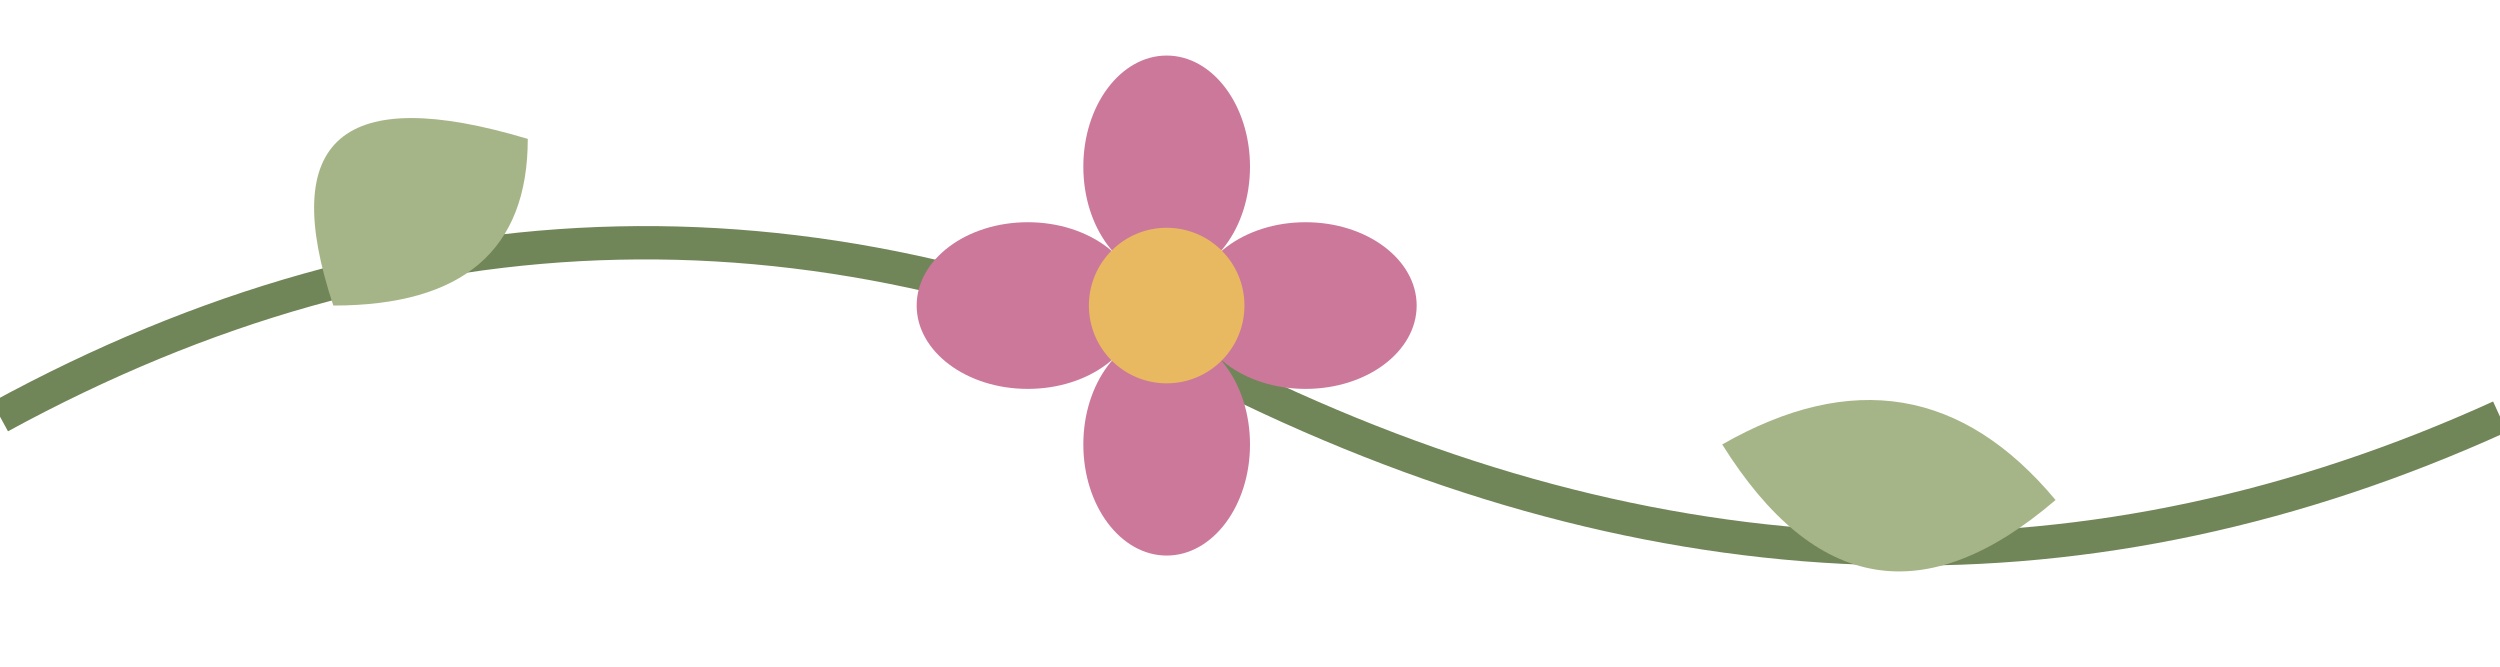
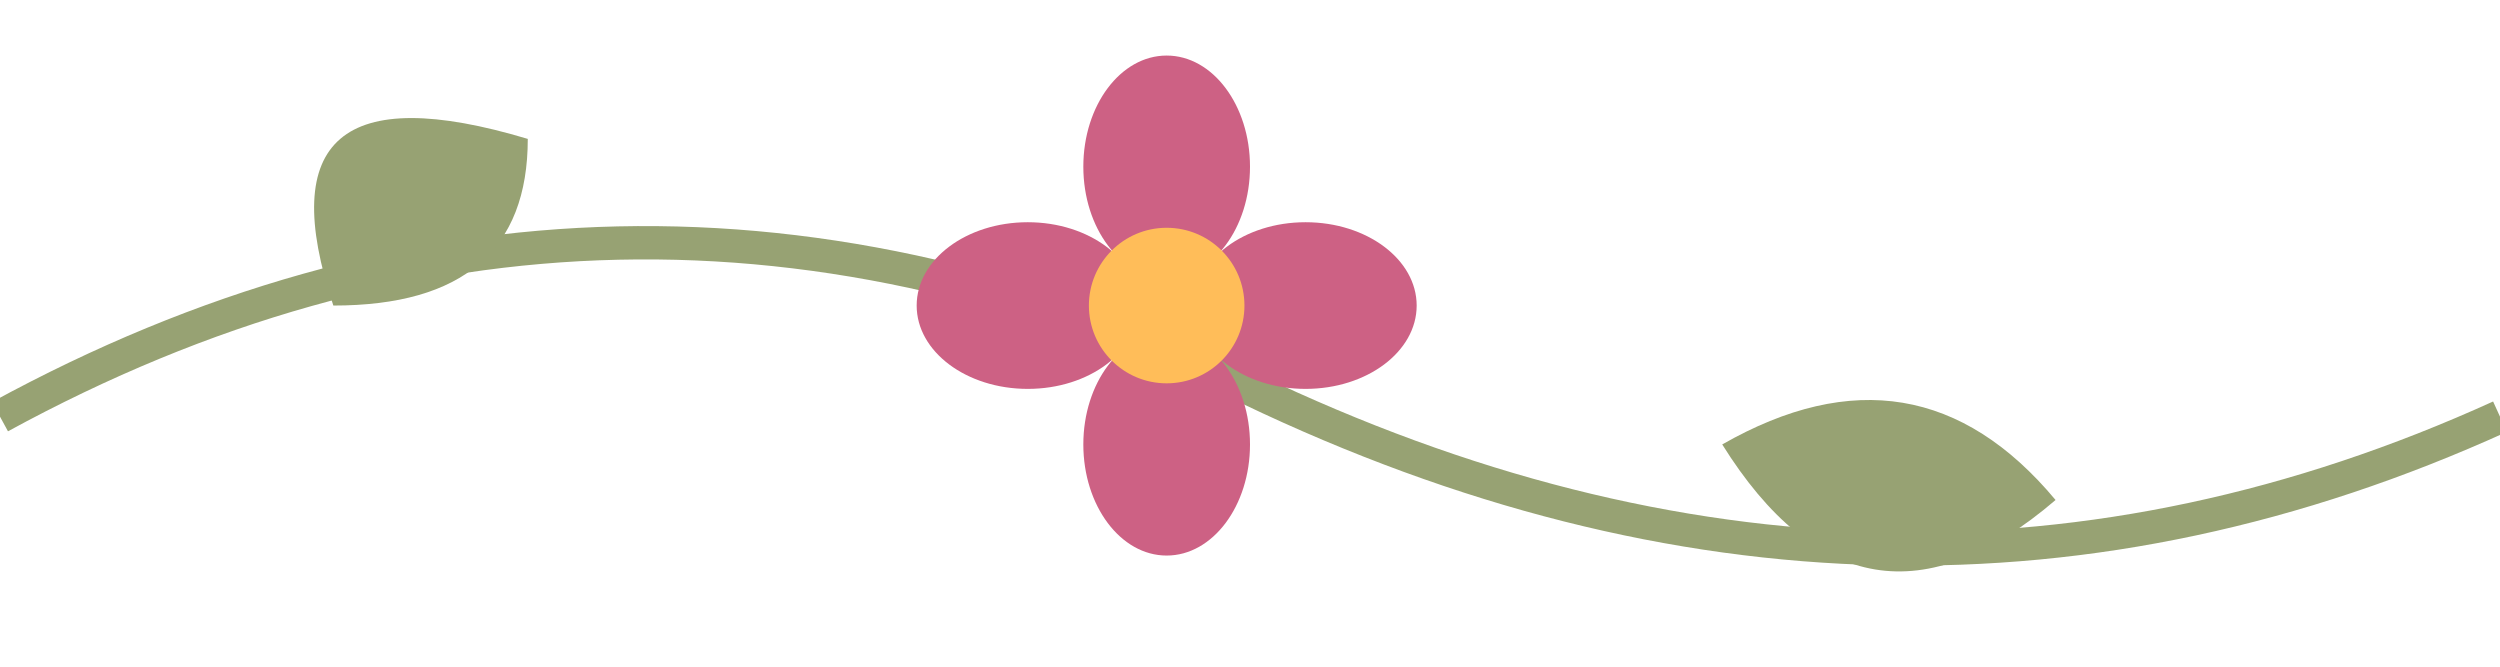
<svg xmlns="http://www.w3.org/2000/svg" width="90" height="24" viewBox="0 0 90 24" fill="none">
-   <path d="M0 15Q22 3 45 14T90 15" stroke="#718658" stroke-width="1.2" />
-   <path d="M12 11Q9 2 19 5Q19 11 12 11M62 16Q67 24 74 18Q69 12 62 16" fill="#a6b587" />
-   <g fill="#cc789b">
+   <path d="M0 15Q22 3 45 14T90 15" stroke="#97a273" stroke-width="1.2" />
+   <path d="M12 11Q9 2 19 5Q19 11 12 11M62 16Q67 24 74 18Q69 12 62 16" fill="#97a273" />
+   <g fill="#cd6184">
    <ellipse cx="42" cy="6" rx="3" ry="4" />
    <ellipse cx="37" cy="11" rx="4" ry="3" />
    <ellipse cx="47" cy="11" rx="4" ry="3" />
    <ellipse cx="42" cy="16" rx="3" ry="4" />
  </g>
-   <circle cx="42" cy="11" r="2.8" fill="#e8b960" />
+   <circle cx="42" cy="11" r="2.8" fill="#ffbd59" />
</svg>
